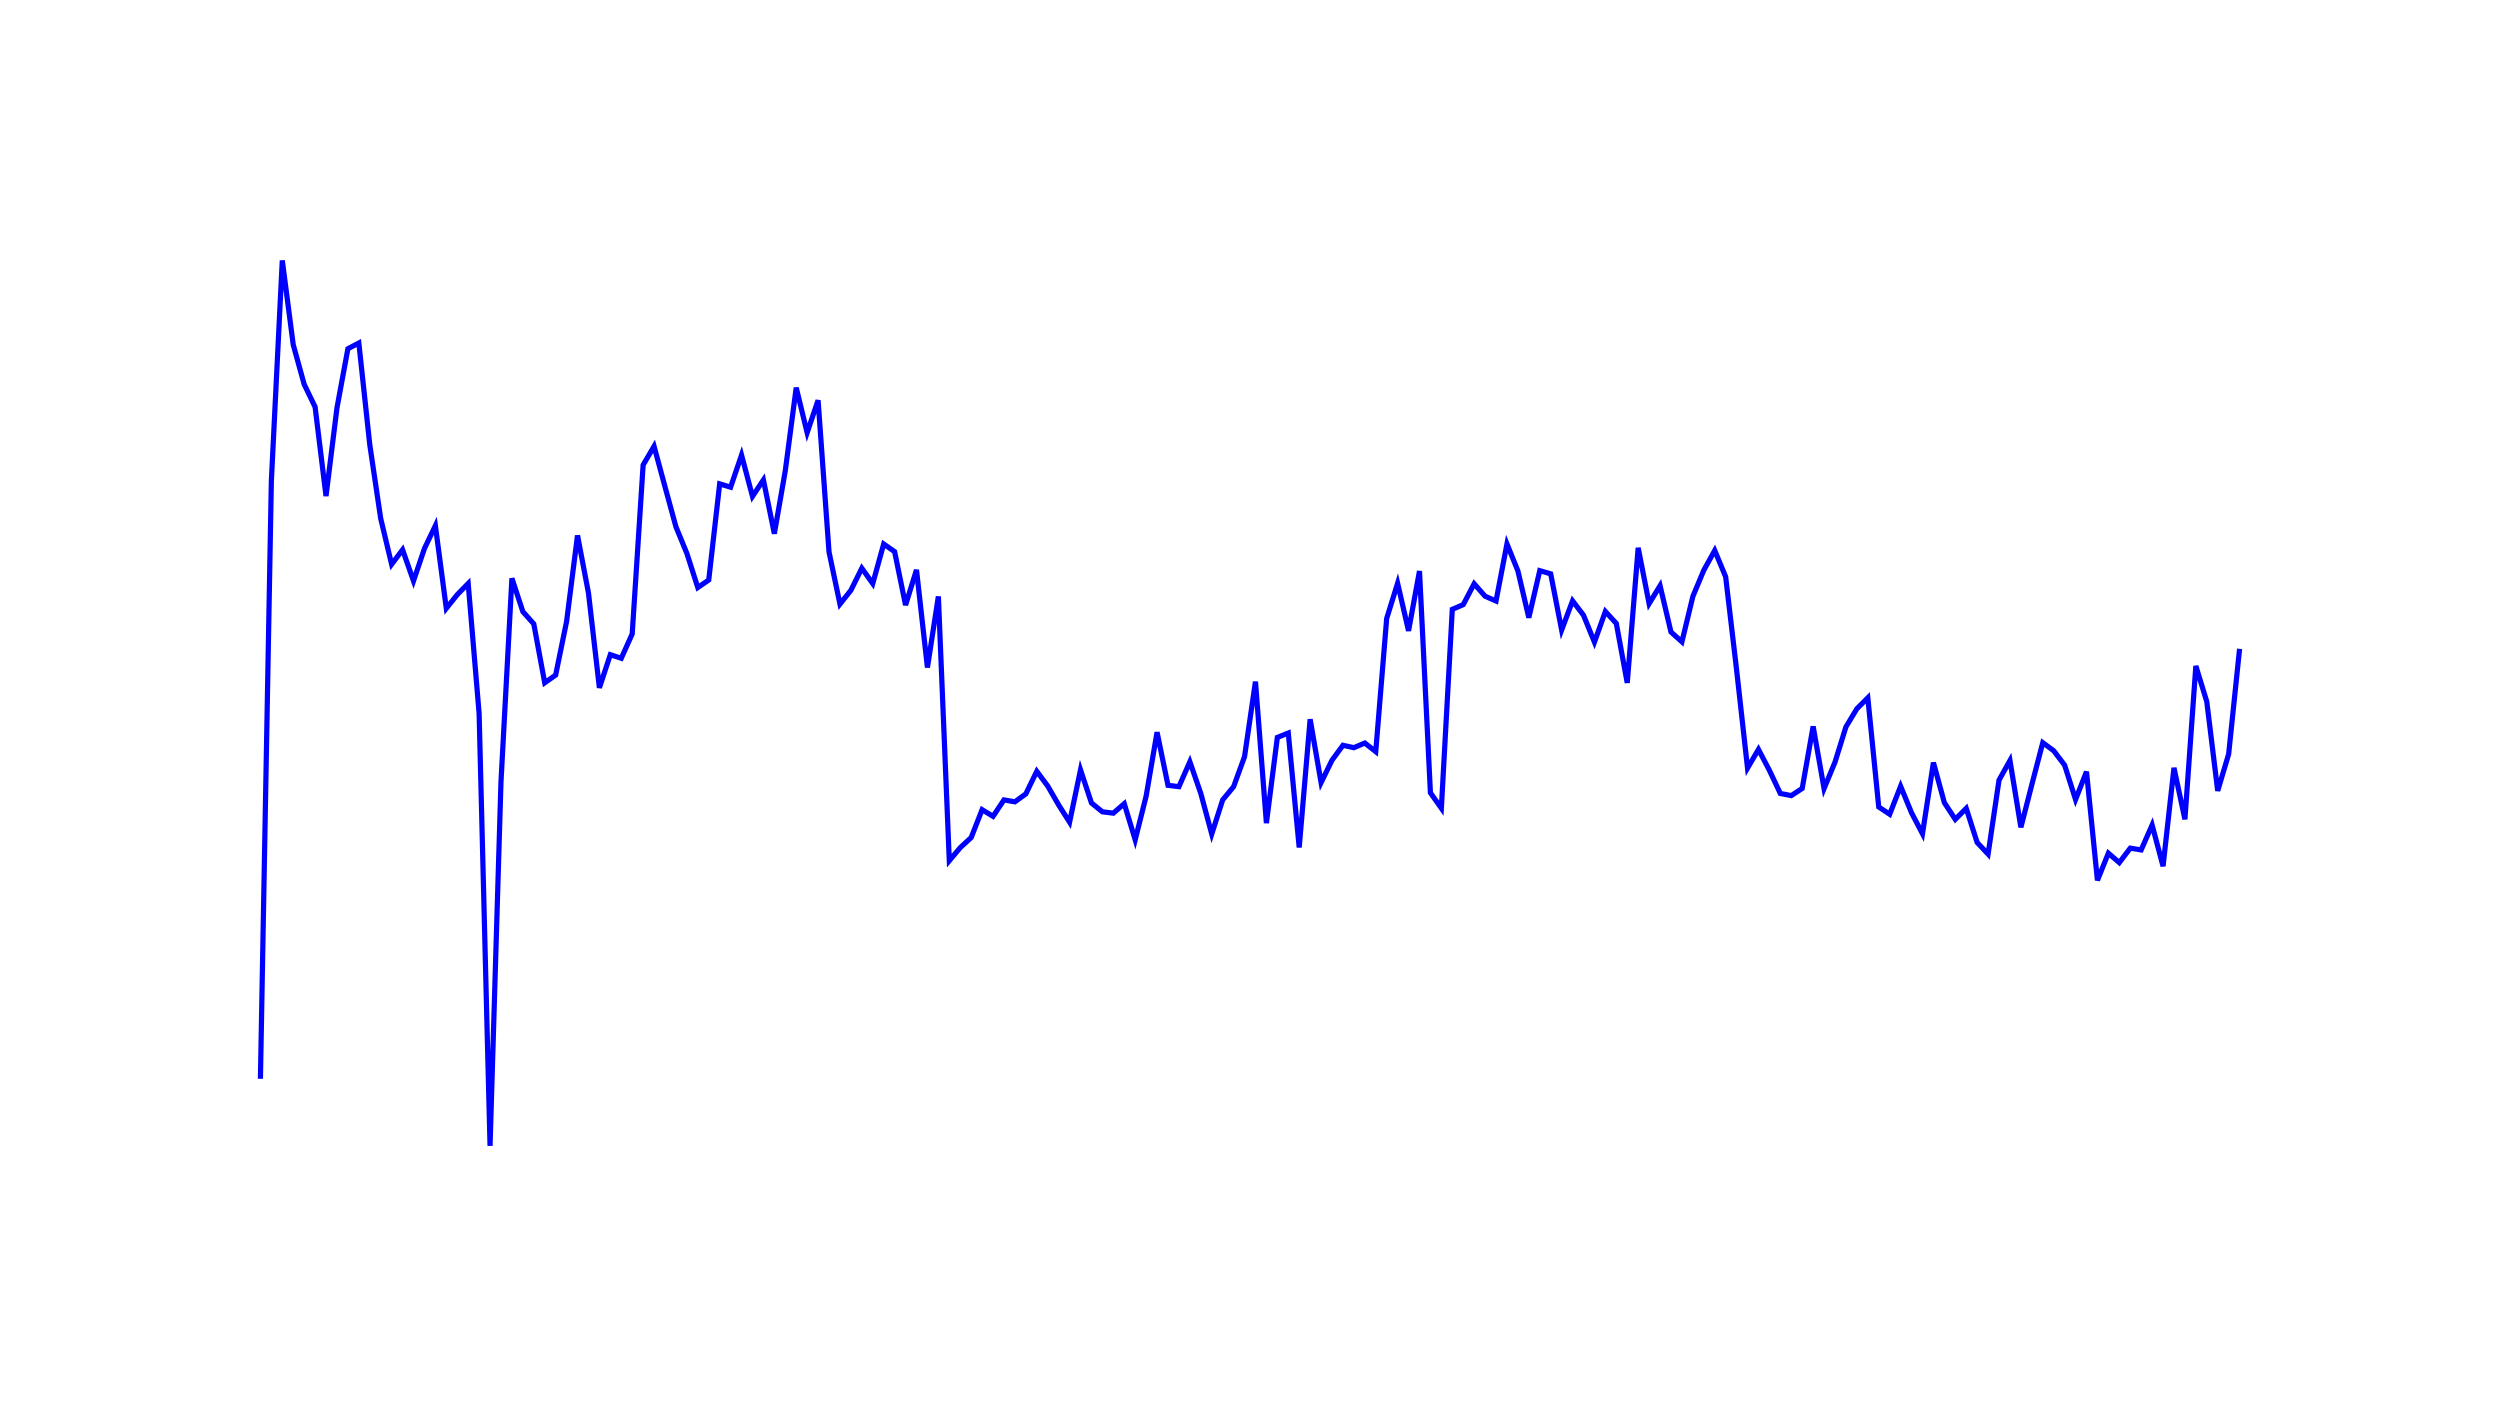
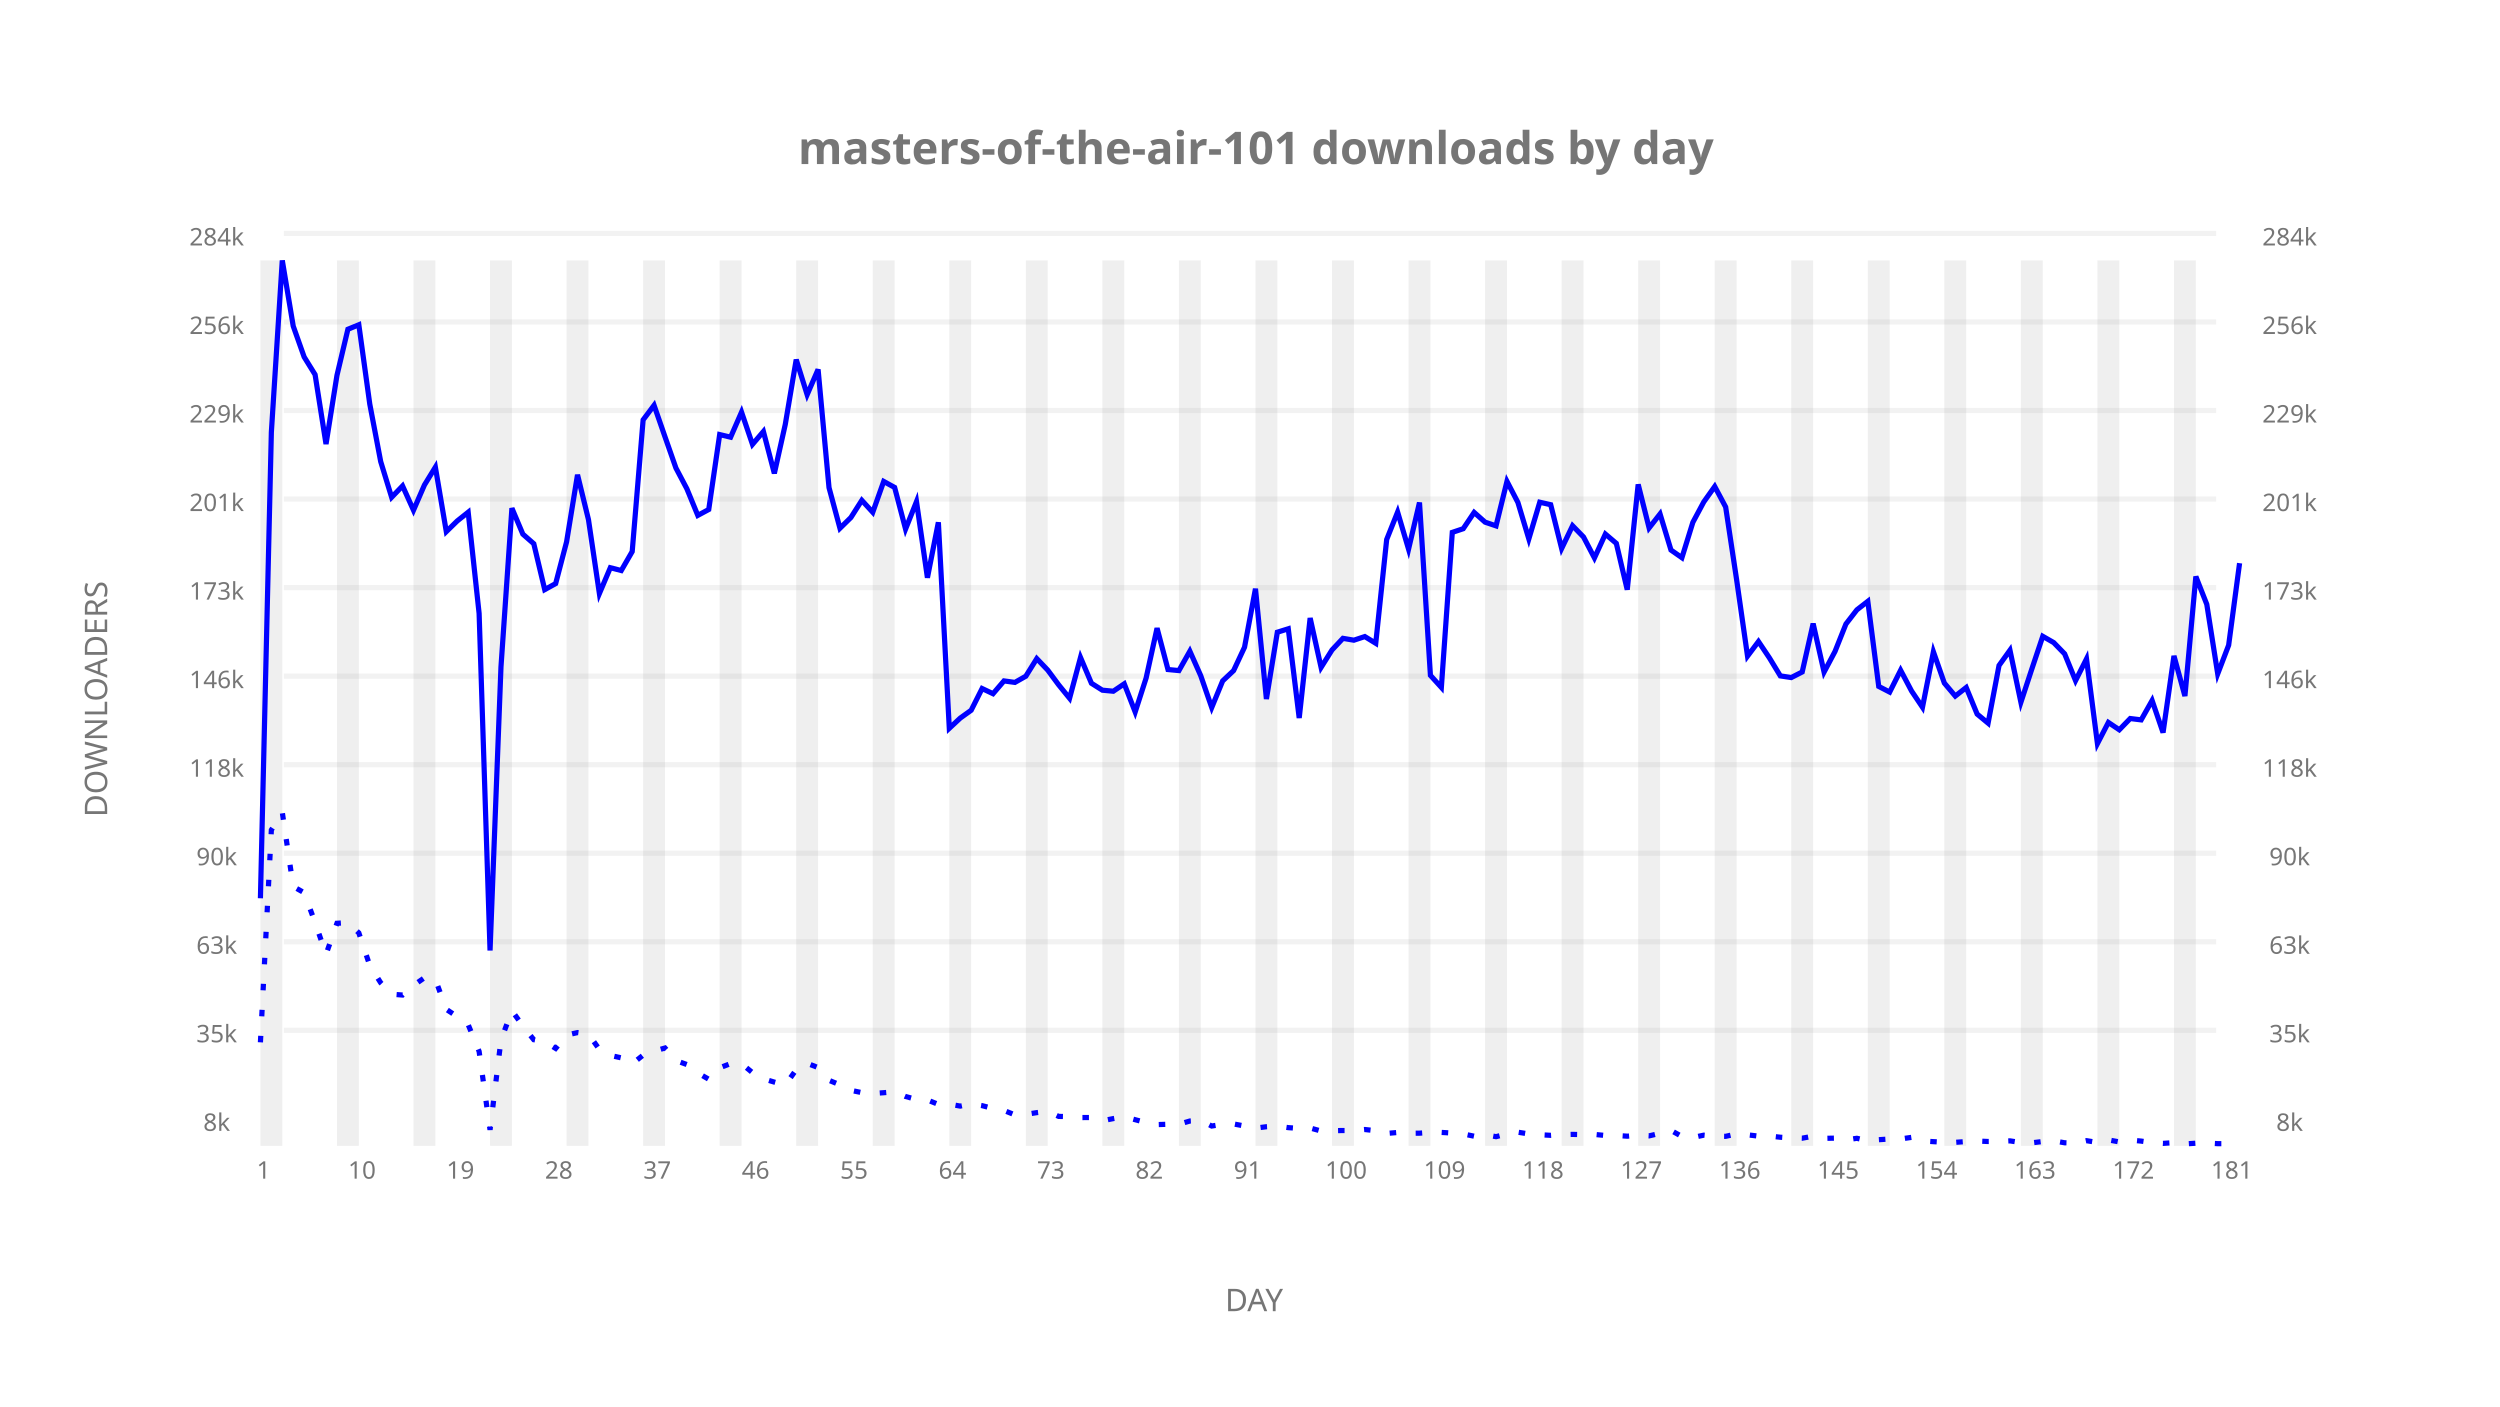
<svg xmlns="http://www.w3.org/2000/svg" xml:space="preserve" id="masters-of-the-air-101-downloads-by-day-day" x="0px" y="0px" width="1920px" height="1080px" viewBox="0 0 1920 1080" enable-background="new 0 0 1920 1080" role="img">
+   <g id="annotations">
+     <text x="960" y="126" font-family="Atkinson Hyperlegible" font-size="26pt" text-anchor="middle" text-align="center" font-weight="600" font-style="normal" style="fill:rgb(118,118,118); fill-opacity:1; stroke:rgb(118,118,118); stroke-opacity:0; stroke-width:0.5"> masters-of-the-air-101 downloads by day</text>
+     <g id="axes-lines">
+       <text x="960" y="1007" font-family="Atkinson Hyperlegible" font-size="18pt" text-anchor="middle" text-align="center" font-weight="500" font-style="normal" style="fill:rgb(118,118,118); fill-opacity:1; stroke:rgb(118,118,118); stroke-opacity:0; stroke-width:0.5"> DAY</text>
+       <text x="73" y="540" font-family="Atkinson Hyperlegible" font-size="18pt" text-anchor="middle" text-align="center" dominant-baseline="central" font-weight="500" font-style="normal" style="fill:rgb(118,118,118); fill-opacity:1; stroke:rgb(118,118,118); stroke-opacity:0; stroke-width:0.5" transform="rotate(-90,73,540)"> DOWNLOADERS</text>
+     </g>
+     <g id="tic-y-label-lines">
+       <line x1="218" y1="791.266" x2="1702" y2="791.266" style="fill:rgb(0,0,255); fill-opacity:0; stroke:rgb(242,242,242); stroke-opacity:1; stroke-width:4" />
+       <line x1="218" y1="723.266" x2="1702" y2="723.266" style="fill:rgb(0,0,255); fill-opacity:0; stroke:rgb(242,242,242); stroke-opacity:1; stroke-width:4" />
+       <line x1="218" y1="655.266" x2="1702" y2="655.266" style="fill:rgb(0,0,255); fill-opacity:0; stroke:rgb(242,242,242); stroke-opacity:1; stroke-width:4" />
+       <line x1="218" y1="587.266" x2="1702" y2="587.266" style="fill:rgb(0,0,255); fill-opacity:0; stroke:rgb(242,242,242); stroke-opacity:1; stroke-width:4" />
+       <line x1="218" y1="519.266" x2="1702" y2="519.266" style="fill:rgb(0,0,255); fill-opacity:0; stroke:rgb(242,242,242); stroke-opacity:1; stroke-width:4" />
+       <line x1="218" y1="451.266" x2="1702" y2="451.266" style="fill:rgb(0,0,255); fill-opacity:0; stroke:rgb(242,242,242); stroke-opacity:1; stroke-width:4" />
+       <line x1="218" y1="383.266" x2="1702" y2="383.266" style="fill:rgb(0,0,255); fill-opacity:0; stroke:rgb(242,242,242); stroke-opacity:1; stroke-width:4" />
+       <line x1="218" y1="315.266" x2="1702" y2="315.266" style="fill:rgb(0,0,255); fill-opacity:0; stroke:rgb(242,242,242); stroke-opacity:1; stroke-width:4" />
+       <line x1="218" y1="247.266" x2="1702" y2="247.266" style="fill:rgb(0,0,255); fill-opacity:0; stroke:rgb(242,242,242); stroke-opacity:1; stroke-width:4" />
+       <line x1="218" y1="179.266" x2="1702" y2="179.266" style="fill:rgb(0,0,255); fill-opacity:0; stroke:rgb(242,242,242); stroke-opacity:1; stroke-width:4" />
+     </g>
+     <g id="tic-x-labels">
+       <text x="200" y="898" font-family="Atkinson Hyperlegible" font-size="14pt" text-anchor="middle" text-align="center" dominant-baseline="central" font-weight="400" font-style="normal" style="fill:rgb(118,118,118); fill-opacity:1; stroke:rgb(118,118,118); stroke-opacity:0; stroke-width:0.5"> 1</text>
+       <text x="275.58" y="898" font-family="Atkinson Hyperlegible" font-size="14pt" text-anchor="middle" text-align="center" dominant-baseline="central" font-weight="400" font-style="normal" style="fill:rgb(118,118,118); fill-opacity:1; stroke:rgb(118,118,118); stroke-opacity:0; stroke-width:0.5"> 10</text>
+       <text x="351.16" y="898" font-family="Atkinson Hyperlegible" font-size="14pt" text-anchor="middle" text-align="center" dominant-baseline="central" font-weight="400" font-style="normal" style="fill:rgb(118,118,118); fill-opacity:1; stroke:rgb(118,118,118); stroke-opacity:0; stroke-width:0.5"> 19</text>
+       <text x="426.74" y="898" font-family="Atkinson Hyperlegible" font-size="14pt" text-anchor="middle" text-align="center" dominant-baseline="central" font-weight="400" font-style="normal" style="fill:rgb(118,118,118); fill-opacity:1; stroke:rgb(118,118,118); stroke-opacity:0; stroke-width:0.5"> 28</text>
+       <text x="502.32" y="898" font-family="Atkinson Hyperlegible" font-size="14pt" text-anchor="middle" text-align="center" dominant-baseline="central" font-weight="400" font-style="normal" style="fill:rgb(118,118,118); fill-opacity:1; stroke:rgb(118,118,118); stroke-opacity:0; stroke-width:0.5"> 37</text>
+       <text x="577.901" y="898" font-family="Atkinson Hyperlegible" font-size="14pt" text-anchor="middle" text-align="center" dominant-baseline="central" font-weight="400" font-style="normal" style="fill:rgb(118,118,118); fill-opacity:1; stroke:rgb(118,118,118); stroke-opacity:0; stroke-width:0.5"> 46</text>
+       <text x="653.481" y="898" font-family="Atkinson Hyperlegible" font-size="14pt" text-anchor="middle" text-align="center" dominant-baseline="central" font-weight="400" font-style="normal" style="fill:rgb(118,118,118); fill-opacity:1; stroke:rgb(118,118,118); stroke-opacity:0; stroke-width:0.5"> 55</text>
+       <text x="729.061" y="898" font-family="Atkinson Hyperlegible" font-size="14pt" text-anchor="middle" text-align="center" dominant-baseline="central" font-weight="400" font-style="normal" style="fill:rgb(118,118,118); fill-opacity:1; stroke:rgb(118,118,118); stroke-opacity:0; stroke-width:0.5"> 64</text>
+       <text x="804.641" y="898" font-family="Atkinson Hyperlegible" font-size="14pt" text-anchor="middle" text-align="center" dominant-baseline="central" font-weight="400" font-style="normal" style="fill:rgb(118,118,118); fill-opacity:1; stroke:rgb(118,118,118); stroke-opacity:0; stroke-width:0.5"> 73</text>
+       <text x="880.221" y="898" font-family="Atkinson Hyperlegible" font-size="14pt" text-anchor="middle" text-align="center" dominant-baseline="central" font-weight="400" font-style="normal" style="fill:rgb(118,118,118); fill-opacity:1; stroke:rgb(118,118,118); stroke-opacity:0; stroke-width:0.5"> 82</text>
+       <text x="955.801" y="898" font-family="Atkinson Hyperlegible" font-size="14pt" text-anchor="middle" text-align="center" dominant-baseline="central" font-weight="400" font-style="normal" style="fill:rgb(118,118,118); fill-opacity:1; stroke:rgb(118,118,118); stroke-opacity:0; stroke-width:0.5"> 91</text>
+       <text x="1031.381" y="898" font-family="Atkinson Hyperlegible" font-size="14pt" text-anchor="middle" text-align="center" dominant-baseline="central" font-weight="400" font-style="normal" style="fill:rgb(118,118,118); fill-opacity:1; stroke:rgb(118,118,118); stroke-opacity:0; stroke-width:0.5"> 100</text>
+       <text x="1106.961" y="898" font-family="Atkinson Hyperlegible" font-size="14pt" text-anchor="middle" text-align="center" dominant-baseline="central" font-weight="400" font-style="normal" style="fill:rgb(118,118,118); fill-opacity:1; stroke:rgb(118,118,118); stroke-opacity:0; stroke-width:0.5"> 109</text>
+       <text x="1182.541" y="898" font-family="Atkinson Hyperlegible" font-size="14pt" text-anchor="middle" text-align="center" dominant-baseline="central" font-weight="400" font-style="normal" style="fill:rgb(118,118,118); fill-opacity:1; stroke:rgb(118,118,118); stroke-opacity:0; stroke-width:0.5"> 118</text>
+       <text x="1258.122" y="898" font-family="Atkinson Hyperlegible" font-size="14pt" text-anchor="middle" text-align="center" dominant-baseline="central" font-weight="400" font-style="normal" style="fill:rgb(118,118,118); fill-opacity:1; stroke:rgb(118,118,118); stroke-opacity:0; stroke-width:0.5"> 127</text>
+       <text x="1333.702" y="898" font-family="Atkinson Hyperlegible" font-size="14pt" text-anchor="middle" text-align="center" dominant-baseline="central" font-weight="400" font-style="normal" style="fill:rgb(118,118,118); fill-opacity:1; stroke:rgb(118,118,118); stroke-opacity:0; stroke-width:0.5"> 136</text>
+       <text x="1409.282" y="898" font-family="Atkinson Hyperlegible" font-size="14pt" text-anchor="middle" text-align="center" dominant-baseline="central" font-weight="400" font-style="normal" style="fill:rgb(118,118,118); fill-opacity:1; stroke:rgb(118,118,118); stroke-opacity:0; stroke-width:0.5"> 145</text>
+       <text x="1484.862" y="898" font-family="Atkinson Hyperlegible" font-size="14pt" text-anchor="middle" text-align="center" dominant-baseline="central" font-weight="400" font-style="normal" style="fill:rgb(118,118,118); fill-opacity:1; stroke:rgb(118,118,118); stroke-opacity:0; stroke-width:0.5"> 154</text>
+       <text x="1560.442" y="898" font-family="Atkinson Hyperlegible" font-size="14pt" text-anchor="middle" text-align="center" dominant-baseline="central" font-weight="400" font-style="normal" style="fill:rgb(118,118,118); fill-opacity:1; stroke:rgb(118,118,118); stroke-opacity:0; stroke-width:0.5"> 163</text>
+       <text x="1636.022" y="898" font-family="Atkinson Hyperlegible" font-size="14pt" text-anchor="middle" text-align="center" dominant-baseline="central" font-weight="400" font-style="normal" style="fill:rgb(118,118,118); fill-opacity:1; stroke:rgb(118,118,118); stroke-opacity:0; stroke-width:0.5"> 172</text>
+       <text x="1711.602" y="898" font-family="Atkinson Hyperlegible" font-size="14pt" text-anchor="middle" text-align="center" dominant-baseline="central" font-weight="400" font-style="normal" style="fill:rgb(118,118,118); fill-opacity:1; stroke:rgb(118,118,118); stroke-opacity:0; stroke-width:0.5"> 181</text>
+     </g>
+     <g id="tic-y-labels">
+       <text x="164" y="861.266" font-family="Atkinson Hyperlegible" font-size="14pt" text-anchor="middle" text-align="center" dominant-baseline="central" font-weight="400" font-style="normal" style="fill:rgb(118,118,118); fill-opacity:1; stroke:rgb(118,118,118); stroke-opacity:0; stroke-width:0.5"> 8k</text>
+       <text x="1756" y="861.266" font-family="Atkinson Hyperlegible" font-size="14pt" text-anchor="middle" text-align="center" dominant-baseline="central" font-weight="400" font-style="normal" style="fill:rgb(118,118,118); fill-opacity:1; stroke:rgb(118,118,118); stroke-opacity:0; stroke-width:0.5"> 8k</text>
+       <text x="164" y="793.266" font-family="Atkinson Hyperlegible" font-size="14pt" text-anchor="middle" text-align="center" dominant-baseline="central" font-weight="400" font-style="normal" style="fill:rgb(118,118,118); fill-opacity:1; stroke:rgb(118,118,118); stroke-opacity:0; stroke-width:0.5"> 35k</text>
+       <text x="1756" y="793.266" font-family="Atkinson Hyperlegible" font-size="14pt" text-anchor="middle" text-align="center" dominant-baseline="central" font-weight="400" font-style="normal" style="fill:rgb(118,118,118); fill-opacity:1; stroke:rgb(118,118,118); stroke-opacity:0; stroke-width:0.5"> 35k</text>
+       <text x="164" y="725.266" font-family="Atkinson Hyperlegible" font-size="14pt" text-anchor="middle" text-align="center" dominant-baseline="central" font-weight="400" font-style="normal" style="fill:rgb(118,118,118); fill-opacity:1; stroke:rgb(118,118,118); stroke-opacity:0; stroke-width:0.5"> 63k</text>
+       <text x="1756" y="725.266" font-family="Atkinson Hyperlegible" font-size="14pt" text-anchor="middle" text-align="center" dominant-baseline="central" font-weight="400" font-style="normal" style="fill:rgb(118,118,118); fill-opacity:1; stroke:rgb(118,118,118); stroke-opacity:0; stroke-width:0.5"> 63k</text>
+       <text x="164" y="657.266" font-family="Atkinson Hyperlegible" font-size="14pt" text-anchor="middle" text-align="center" dominant-baseline="central" font-weight="400" font-style="normal" style="fill:rgb(118,118,118); fill-opacity:1; stroke:rgb(118,118,118); stroke-opacity:0; stroke-width:0.5"> 90k</text>
+       <text x="1756" y="657.266" font-family="Atkinson Hyperlegible" font-size="14pt" text-anchor="middle" text-align="center" dominant-baseline="central" font-weight="400" font-style="normal" style="fill:rgb(118,118,118); fill-opacity:1; stroke:rgb(118,118,118); stroke-opacity:0; stroke-width:0.5"> 90k</text>
+       <text x="164" y="589.266" font-family="Atkinson Hyperlegible" font-size="14pt" text-anchor="middle" text-align="center" dominant-baseline="central" font-weight="400" font-style="normal" style="fill:rgb(118,118,118); fill-opacity:1; stroke:rgb(118,118,118); stroke-opacity:0; stroke-width:0.5"> 118k</text>
+       <text x="1756" y="589.266" font-family="Atkinson Hyperlegible" font-size="14pt" text-anchor="middle" text-align="center" dominant-baseline="central" font-weight="400" font-style="normal" style="fill:rgb(118,118,118); fill-opacity:1; stroke:rgb(118,118,118); stroke-opacity:0; stroke-width:0.5"> 118k</text>
+       <text x="164" y="521.266" font-family="Atkinson Hyperlegible" font-size="14pt" text-anchor="middle" text-align="center" dominant-baseline="central" font-weight="400" font-style="normal" style="fill:rgb(118,118,118); fill-opacity:1; stroke:rgb(118,118,118); stroke-opacity:0; stroke-width:0.5"> 146k</text>
+       <text x="1756" y="521.266" font-family="Atkinson Hyperlegible" font-size="14pt" text-anchor="middle" text-align="center" dominant-baseline="central" font-weight="400" font-style="normal" style="fill:rgb(118,118,118); fill-opacity:1; stroke:rgb(118,118,118); stroke-opacity:0; stroke-width:0.5"> 146k</text>
+       <text x="164" y="453.266" font-family="Atkinson Hyperlegible" font-size="14pt" text-anchor="middle" text-align="center" dominant-baseline="central" font-weight="400" font-style="normal" style="fill:rgb(118,118,118); fill-opacity:1; stroke:rgb(118,118,118); stroke-opacity:0; stroke-width:0.5"> 173k</text>
+       <text x="1756" y="453.266" font-family="Atkinson Hyperlegible" font-size="14pt" text-anchor="middle" text-align="center" dominant-baseline="central" font-weight="400" font-style="normal" style="fill:rgb(118,118,118); fill-opacity:1; stroke:rgb(118,118,118); stroke-opacity:0; stroke-width:0.5"> 173k</text>
+       <text x="164" y="385.266" font-family="Atkinson Hyperlegible" font-size="14pt" text-anchor="middle" text-align="center" dominant-baseline="central" font-weight="400" font-style="normal" style="fill:rgb(118,118,118); fill-opacity:1; stroke:rgb(118,118,118); stroke-opacity:0; stroke-width:0.5"> 201k</text>
+       <text x="1756" y="385.266" font-family="Atkinson Hyperlegible" font-size="14pt" text-anchor="middle" text-align="center" dominant-baseline="central" font-weight="400" font-style="normal" style="fill:rgb(118,118,118); fill-opacity:1; stroke:rgb(118,118,118); stroke-opacity:0; stroke-width:0.5"> 201k</text>
+       <text x="164" y="317.266" font-family="Atkinson Hyperlegible" font-size="14pt" text-anchor="middle" text-align="center" dominant-baseline="central" font-weight="400" font-style="normal" style="fill:rgb(118,118,118); fill-opacity:1; stroke:rgb(118,118,118); stroke-opacity:0; stroke-width:0.5"> 229k</text>
+       <text x="1756" y="317.266" font-family="Atkinson Hyperlegible" font-size="14pt" text-anchor="middle" text-align="center" dominant-baseline="central" font-weight="400" font-style="normal" style="fill:rgb(118,118,118); fill-opacity:1; stroke:rgb(118,118,118); stroke-opacity:0; stroke-width:0.5"> 229k</text>
+       <text x="164" y="249.266" font-family="Atkinson Hyperlegible" font-size="14pt" text-anchor="middle" text-align="center" dominant-baseline="central" font-weight="400" font-style="normal" style="fill:rgb(118,118,118); fill-opacity:1; stroke:rgb(118,118,118); stroke-opacity:0; stroke-width:0.5"> 256k</text>
+       <text x="1756" y="249.266" font-family="Atkinson Hyperlegible" font-size="14pt" text-anchor="middle" text-align="center" dominant-baseline="central" font-weight="400" font-style="normal" style="fill:rgb(118,118,118); fill-opacity:1; stroke:rgb(118,118,118); stroke-opacity:0; stroke-width:0.5"> 256k</text>
+       <text x="164" y="181.266" font-family="Atkinson Hyperlegible" font-size="14pt" text-anchor="middle" text-align="center" dominant-baseline="central" font-weight="400" font-style="normal" style="fill:rgb(118,118,118); fill-opacity:1; stroke:rgb(118,118,118); stroke-opacity:0; stroke-width:0.5"> 284k</text>
+       <text x="1756" y="181.266" font-family="Atkinson Hyperlegible" font-size="14pt" text-anchor="middle" text-align="center" dominant-baseline="central" font-weight="400" font-style="normal" style="fill:rgb(118,118,118); fill-opacity:1; stroke:rgb(118,118,118); stroke-opacity:0; stroke-width:0.5"> 284k</text>
+     </g>
+   </g>
+   <g id="weekend-bands-masters-of-the-air-101 downloads by day">
+     <rect x="200" y="200" width="16.796" height="680" style="fill:rgb(148,148,148); fill-opacity:0.15; stroke:rgb(148,148,148); stroke-opacity:0; stroke-width:0" />
+     <rect x="258.785" y="200" width="16.796" height="680" style="fill:rgb(148,148,148); fill-opacity:0.15; stroke:rgb(148,148,148); stroke-opacity:0; stroke-width:0" />
+     <rect x="317.569" y="200" width="16.796" height="680" style="fill:rgb(148,148,148); fill-opacity:0.15; stroke:rgb(148,148,148); stroke-opacity:0; stroke-width:0" />
+     <rect x="376.354" y="200" width="16.796" height="680" style="fill:rgb(148,148,148); fill-opacity:0.15; stroke:rgb(148,148,148); stroke-opacity:0; stroke-width:0" />
+     <rect x="435.138" y="200" width="16.796" height="680" style="fill:rgb(148,148,148); fill-opacity:0.15; stroke:rgb(148,148,148); stroke-opacity:0; stroke-width:0" />
+     <rect x="493.923" y="200" width="16.796" height="680" style="fill:rgb(148,148,148); fill-opacity:0.15; stroke:rgb(148,148,148); stroke-opacity:0; stroke-width:0" />
+     <rect x="552.707" y="200" width="16.796" height="680" style="fill:rgb(148,148,148); fill-opacity:0.15; stroke:rgb(148,148,148); stroke-opacity:0; stroke-width:0" />
+     <rect x="611.492" y="200" width="16.796" height="680" style="fill:rgb(148,148,148); fill-opacity:0.15; stroke:rgb(148,148,148); stroke-opacity:0; stroke-width:0" />
+     <rect x="670.276" y="200" width="16.796" height="680" style="fill:rgb(148,148,148); fill-opacity:0.15; stroke:rgb(148,148,148); stroke-opacity:0; stroke-width:0" />
+     <rect x="729.061" y="200" width="16.796" height="680" style="fill:rgb(148,148,148); fill-opacity:0.15; stroke:rgb(148,148,148); stroke-opacity:0; stroke-width:0" />
+     <rect x="787.845" y="200" width="16.796" height="680" style="fill:rgb(148,148,148); fill-opacity:0.15; stroke:rgb(148,148,148); stroke-opacity:0; stroke-width:0" />
+     <rect x="846.63" y="200" width="16.796" height="680" style="fill:rgb(148,148,148); fill-opacity:0.15; stroke:rgb(148,148,148); stroke-opacity:0; stroke-width:0" />
+     <rect x="905.414" y="200" width="16.796" height="680" style="fill:rgb(148,148,148); fill-opacity:0.15; stroke:rgb(148,148,148); stroke-opacity:0; stroke-width:0" />
+     <rect x="964.199" y="200" width="16.796" height="680" style="fill:rgb(148,148,148); fill-opacity:0.15; stroke:rgb(148,148,148); stroke-opacity:0; stroke-width:0" />
+     <rect x="1022.983" y="200" width="16.796" height="680" style="fill:rgb(148,148,148); fill-opacity:0.15; stroke:rgb(148,148,148); stroke-opacity:0; stroke-width:0" />
+     <rect x="1081.768" y="200" width="16.796" height="680" style="fill:rgb(148,148,148); fill-opacity:0.15; stroke:rgb(148,148,148); stroke-opacity:0; stroke-width:0" />
+     <rect x="1140.552" y="200" width="16.796" height="680" style="fill:rgb(148,148,148); fill-opacity:0.15; stroke:rgb(148,148,148); stroke-opacity:0; stroke-width:0" />
+     <rect x="1199.337" y="200" width="16.796" height="680" style="fill:rgb(148,148,148); fill-opacity:0.15; stroke:rgb(148,148,148); stroke-opacity:0; stroke-width:0" />
+     <rect x="1258.122" y="200" width="16.796" height="680" style="fill:rgb(148,148,148); fill-opacity:0.15; stroke:rgb(148,148,148); stroke-opacity:0; stroke-width:0" />
+     <rect x="1316.906" y="200" width="16.796" height="680" style="fill:rgb(148,148,148); fill-opacity:0.15; stroke:rgb(148,148,148); stroke-opacity:0; stroke-width:0" />
+     <rect x="1375.691" y="200" width="16.796" height="680" style="fill:rgb(148,148,148); fill-opacity:0.15; stroke:rgb(148,148,148); stroke-opacity:0; stroke-width:0" />
+     <rect x="1434.475" y="200" width="16.796" height="680" style="fill:rgb(148,148,148); fill-opacity:0.15; stroke:rgb(148,148,148); stroke-opacity:0; stroke-width:0" />
+     <rect x="1493.26" y="200" width="16.796" height="680" style="fill:rgb(148,148,148); fill-opacity:0.15; stroke:rgb(148,148,148); stroke-opacity:0; stroke-width:0" />
+     <rect x="1552.044" y="200" width="16.796" height="680" style="fill:rgb(148,148,148); fill-opacity:0.15; stroke:rgb(148,148,148); stroke-opacity:0; stroke-width:0" />
+     <rect x="1610.829" y="200" width="16.796" height="680" style="fill:rgb(148,148,148); fill-opacity:0.15; stroke:rgb(148,148,148); stroke-opacity:0; stroke-width:0" />
+     <rect x="1669.613" y="200" width="16.796" height="680" style="fill:rgb(148,148,148); fill-opacity:0.15; stroke:rgb(148,148,148); stroke-opacity:0; stroke-width:0" />
+   </g>
  <g id="polyline-masters-of-the-air-101 downloads by day">
-     <polyline points="200,828.511 208.398,369.429 216.796,200 225.193,264.71 233.591,295.13 241.989,312.547 250.387,380.966 258.785,313.29 267.182,267.838 275.58,263.421 283.978,341.489 292.376,398.216 300.773,433.394 309.171,422.207 317.569,446.138 325.967,421.288 334.365,403.719 342.762,467.238 351.16,456.709 359.558,448.128 367.956,547.846 376.354,880 384.751,600.523 393.149,444.145 401.547,469.712 409.945,479.152 418.343,524.376 426.74,518.43 435.138,477.301 443.536,411.203 451.934,455.369 460.331,528.233 468.729,502.811 477.127,505.569 485.525,486.882 493.923,357.121 502.32,342.759 510.718,373.82 519.116,404.582 527.514,425 535.912,451.224 544.309,445.437 552.707,371.612 561.105,374.174 569.503,349.485 577.901,381.235 586.298,368.582 594.696,409.886 603.094,361.6 611.492,297.712 619.89,332.302 628.287,307.404 636.685,423.884 645.083,463.924 653.481,453.35 661.878,436.408 670.276,448.176 678.674,417.797 687.072,423.689 695.47,464.724 703.867,437.652 712.265,512.674 720.663,458.045 729.061,661.031 737.459,650.985 745.856,643.251 754.254,621.844 762.652,626.94 771.05,614.335 779.448,615.794 787.845,609.691 796.243,592.375 804.641,603.657 813.039,618.189 821.436,631.455 829.834,591.247 838.232,616.666 846.63,623.471 855.028,624.498 863.425,617.213 871.823,644.957 880.221,611.476 888.619,562.34 897.017,603.129 905.414,604.156 913.812,585.049 922.21,609.346 930.608,640.55 939.006,614.322 947.403,604.184 955.801,581.125 964.199,523.476 972.597,632.175 980.994,566.356 989.392,562.975 997.79,650.884 1006.19,552.376 1014.59,601.031 1022.98,583.855 1031.38,572.387 1039.78,574.216 1048.18,570.643 1056.57,577.252 1064.97,474.979 1073.37,447.945 1081.77,484.494 1090.17,438.55 1098.56,608.857 1106.96,620.729 1115.36,467.981 1123.76,464.36 1132.15,448.327 1140.55,457.906 1148.95,461.555 1157.35,417.702 1165.75,438.493 1174.14,474.388 1182.54,438.265 1190.94,440.707 1199.34,483.862 1207.73,461.435 1216.13,472.489 1224.53,493.141 1232.93,469.639 1241.33,478.814 1249.72,524.452 1258.12,420.709 1266.52,463.593 1274.92,449.825 1283.31,485.382 1291.71,492.926 1300.11,458.092 1308.51,437.943 1316.91,422.788 1325.3,442.985 1333.7,514.453 1342.1,589.901 1350.5,575.546 1358.9,591.639 1367.29,609.381 1375.69,611.03 1384.09,605.53 1392.49,557.867 1400.88,605.631 1409.28,585.317 1417.68,558.256 1426.08,544.311 1434.48,535.923 1442.87,619.756 1451.27,625.332 1459.67,603.834 1468.07,624.271 1476.46,640.297 1484.86,585.633 1493.26,616.455 1501.66,629.262 1510.06,620.833 1518.45,647.02 1526.85,655.961 1535.25,599.13 1543.65,584.082 1552.04,635.378 1560.44,602.595 1568.84,570.387 1577.24,576.57 1585.64,587.658 1594.03,614.044 1602.43,592.641 1610.83,676.107 1619.23,655.253 1627.62,662.5 1636.02,651.402 1644.42,652.729 1652.82,633.631 1661.22,665.268 1669.61,589.683 1678.01,629.246 1686.41,511.449 1694.81,538.871 1703.2,607.372 1711.6,579.147 1720,498.316 " style="fill:rgb(0,0,255); fill-opacity:0; stroke:rgb(0,0,255); stroke-opacity:1; stroke-width:4" />
+     <polyline points="200,689.874 208.398,332.056 216.796,200 225.193,250.436 233.591,274.147 241.989,287.722 250.387,341.049 258.785,288.3 267.182,252.874 275.58,249.432 283.978,310.279 292.376,354.493 300.773,381.912 309.171,373.192 317.569,391.845 325.967,372.476 334.365,358.783 342.762,408.291 351.16,400.084 359.558,393.396 367.956,471.118 376.354,730.005 384.751,512.175 393.149,390.291 401.547,410.219 409.945,417.576 418.343,452.825 426.74,448.191 435.138,416.134 443.536,364.616 451.934,399.04 460.331,455.832 468.729,436.017 477.127,438.167 485.525,423.602 493.923,322.463 502.32,311.269 510.718,335.479 519.116,359.455 527.514,375.369 535.912,395.809 544.309,391.298 552.707,333.758 561.105,335.755 569.503,316.511 577.901,341.258 586.298,331.396 594.696,363.589 603.094,325.955 611.492,276.158 619.89,303.119 628.287,283.713 636.685,374.5 645.083,405.708 653.481,397.466 661.878,384.261 670.276,393.433 678.674,369.755 687.072,374.347 695.47,406.331 703.867,385.231 712.265,443.705 720.663,401.125 729.061,559.337 737.459,551.507 745.856,545.479 754.254,528.794 762.652,532.766 771.05,522.941 779.448,524.078 787.845,519.321 796.243,505.825 804.641,514.618 813.039,525.945 821.436,536.284 829.834,504.946 838.232,524.758 846.63,530.062 855.028,530.862 863.425,525.184 871.823,546.808 880.221,520.712 888.619,482.415 897.017,514.207 905.414,515.007 913.812,500.115 922.21,519.053 930.608,543.373 939.006,522.931 947.403,515.029 955.801,497.056 964.199,452.123 972.597,536.846 980.994,485.545 989.392,482.91 997.79,551.428 1006.19,474.649 1014.59,512.572 1022.98,499.184 1031.38,490.246 1039.78,491.671 1048.18,488.886 1056.57,494.038 1064.97,414.324 1073.37,393.253 1081.77,421.74 1090.17,385.93 1098.56,518.671 1106.96,527.925 1115.36,408.87 1123.76,406.048 1132.15,393.551 1140.55,401.017 1148.95,403.861 1157.35,369.681 1165.75,385.886 1174.14,413.863 1182.54,385.709 1190.94,387.612 1199.34,421.248 1207.73,403.768 1216.13,412.383 1224.53,428.48 1232.93,410.162 1241.33,417.313 1249.72,452.884 1258.12,372.025 1266.52,405.449 1274.92,394.718 1283.31,422.432 1291.71,428.312 1300.11,401.162 1308.51,385.457 1316.91,373.646 1325.3,389.387 1333.7,445.091 1342.1,503.897 1350.5,492.708 1358.9,505.251 1367.29,519.08 1375.69,520.365 1384.09,516.078 1392.49,478.929 1400.88,516.157 1409.28,500.324 1417.68,479.231 1426.08,468.363 1434.48,461.825 1442.87,527.166 1451.27,531.512 1459.67,514.756 1468.07,530.685 1476.46,543.176 1484.86,500.57 1493.26,524.593 1501.66,534.575 1510.06,528.006 1518.45,548.416 1526.85,555.385 1535.25,511.089 1543.65,499.361 1552.04,539.343 1560.44,513.791 1568.84,488.687 1577.24,493.506 1585.64,502.149 1594.03,522.714 1602.43,506.032 1610.83,571.087 1619.23,554.833 1627.62,560.482 1636.02,551.832 1644.42,552.866 1652.82,537.981 1661.22,562.639 1669.61,503.727 1678.01,534.563 1686.41,442.749 1694.81,464.122 1703.2,517.514 1711.6,495.515 1720,432.513 " style="fill:rgb(0,0,255); fill-opacity:0; stroke:rgb(0,0,255); stroke-opacity:1; stroke-width:4" />
+   </g>
+   <g id="polyline-masters-of-the-air-101 downloads by day uploaders">
+     <polyline points="200,800.513 208.398,637.438 216.796,623.87 225.193,680.864 233.591,685.629 241.989,708.512 250.387,732.926 258.785,709.088 267.182,708.556 275.58,716.458 283.978,741.441 292.376,754.762 300.773,763.545 309.171,764.185 317.569,756.838 325.967,750.884 334.365,752.177 342.762,775.155 351.16,780.792 359.558,786.928 367.956,807.452 376.354,867.71 384.751,798.732 393.149,776.177 401.547,787.932 409.945,798.486 418.343,799.931 426.74,805.176 435.138,794.955 443.536,793.025 451.934,794.142 460.331,805.984 468.729,810.561 477.127,812.445 485.525,817.018 493.923,810.345 502.32,807.294 510.718,804.873 519.116,814.516 527.514,817.557 535.912,823.999 544.309,828.869 552.707,820.029 561.105,816.855 569.503,816.865 577.901,823.809 586.298,828.517 594.696,831.061 603.094,833.328 611.492,821.524 619.89,816.607 628.287,819.926 636.685,829.689 645.083,833.146 653.481,837.379 661.878,839.142 670.276,839.812 678.674,839.204 687.072,838.49 695.47,842.109 703.867,844.414 712.265,844.796 720.663,848.164 729.061,847.95 737.459,849.486 745.856,847.758 754.254,849.134 762.652,851.346 771.05,852.83 779.448,856.233 787.845,855.825 796.243,854.505 804.641,853.478 813.039,857.388 821.436,857.593 829.834,858.297 838.232,858.257 846.63,860.757 855.028,859.075 863.425,857.659 871.823,859.939 880.221,862.173 888.619,863.692 897.017,863.433 905.414,863.409 913.812,860.946 922.21,860.582 930.608,864.792 939.006,863.416 947.403,863.192 955.801,864.77 964.199,866.413 972.597,865.332 980.994,864.824 989.392,866.021 997.79,866.629 1006.19,866.304 1014.59,868.626 1022.98,868.373 1031.38,868.235 1039.78,868.225 1048.18,867.467 1056.57,868.375 1064.97,870.468 1073.37,869.742 1081.77,870.33 1090.17,870.279 1098.56,869.71 1106.96,869.697 1115.36,870.195 1123.76,870.86 1132.15,872.61 1140.55,871.374 1148.95,872.963 1157.35,870.81 1165.75,869.53 1174.14,870.874 1182.54,871.475 1190.94,871.926 1199.34,871.414 1207.73,871.212 1216.13,871.392 1224.53,871.232 1232.93,872.054 1241.33,872.029 1249.72,872.591 1258.12,871.869 1266.52,872.354 1274.92,870.355 1283.31,868.146 1291.71,872.842 1300.11,873.6 1308.51,871.815 1316.91,872.549 1325.3,872.699 1333.7,870.84 1342.1,871.552 1350.5,872.549 1358.9,872.473 1367.29,873.396 1375.69,873.92 1384.09,874.132 1392.49,872.574 1400.88,874.258 1409.28,874.088 1417.68,875.445 1426.08,874.216 1434.48,876.137 1442.87,875.292 1451.27,874.745 1459.67,874.701 1468.07,873.494 1476.46,876.26 1484.86,876.789 1493.26,877.269 1501.66,877.316 1510.06,876.7 1518.45,876.304 1526.85,876.668 1535.25,876.595 1543.65,876.193 1552.04,877.481 1560.44,877.685 1568.84,876.676 1577.24,876.169 1585.64,877.656 1594.03,877.858 1602.43,876.036 1610.83,877.397 1619.23,875.432 1627.62,876.991 1636.02,875.546 1644.42,876.361 1652.82,877.577 1661.22,878.124 1669.61,877.54 1678.01,878.537 1686.41,877.983 1694.81,877.853 1703.2,878.328 1711.6,878.345 1720,880 " stroke-dasharray="5 15" style="fill:rgb(0,0,255); fill-opacity:0; stroke:rgb(0,0,255); stroke-opacity:1; stroke-width:4" />
  </g>
</svg>
